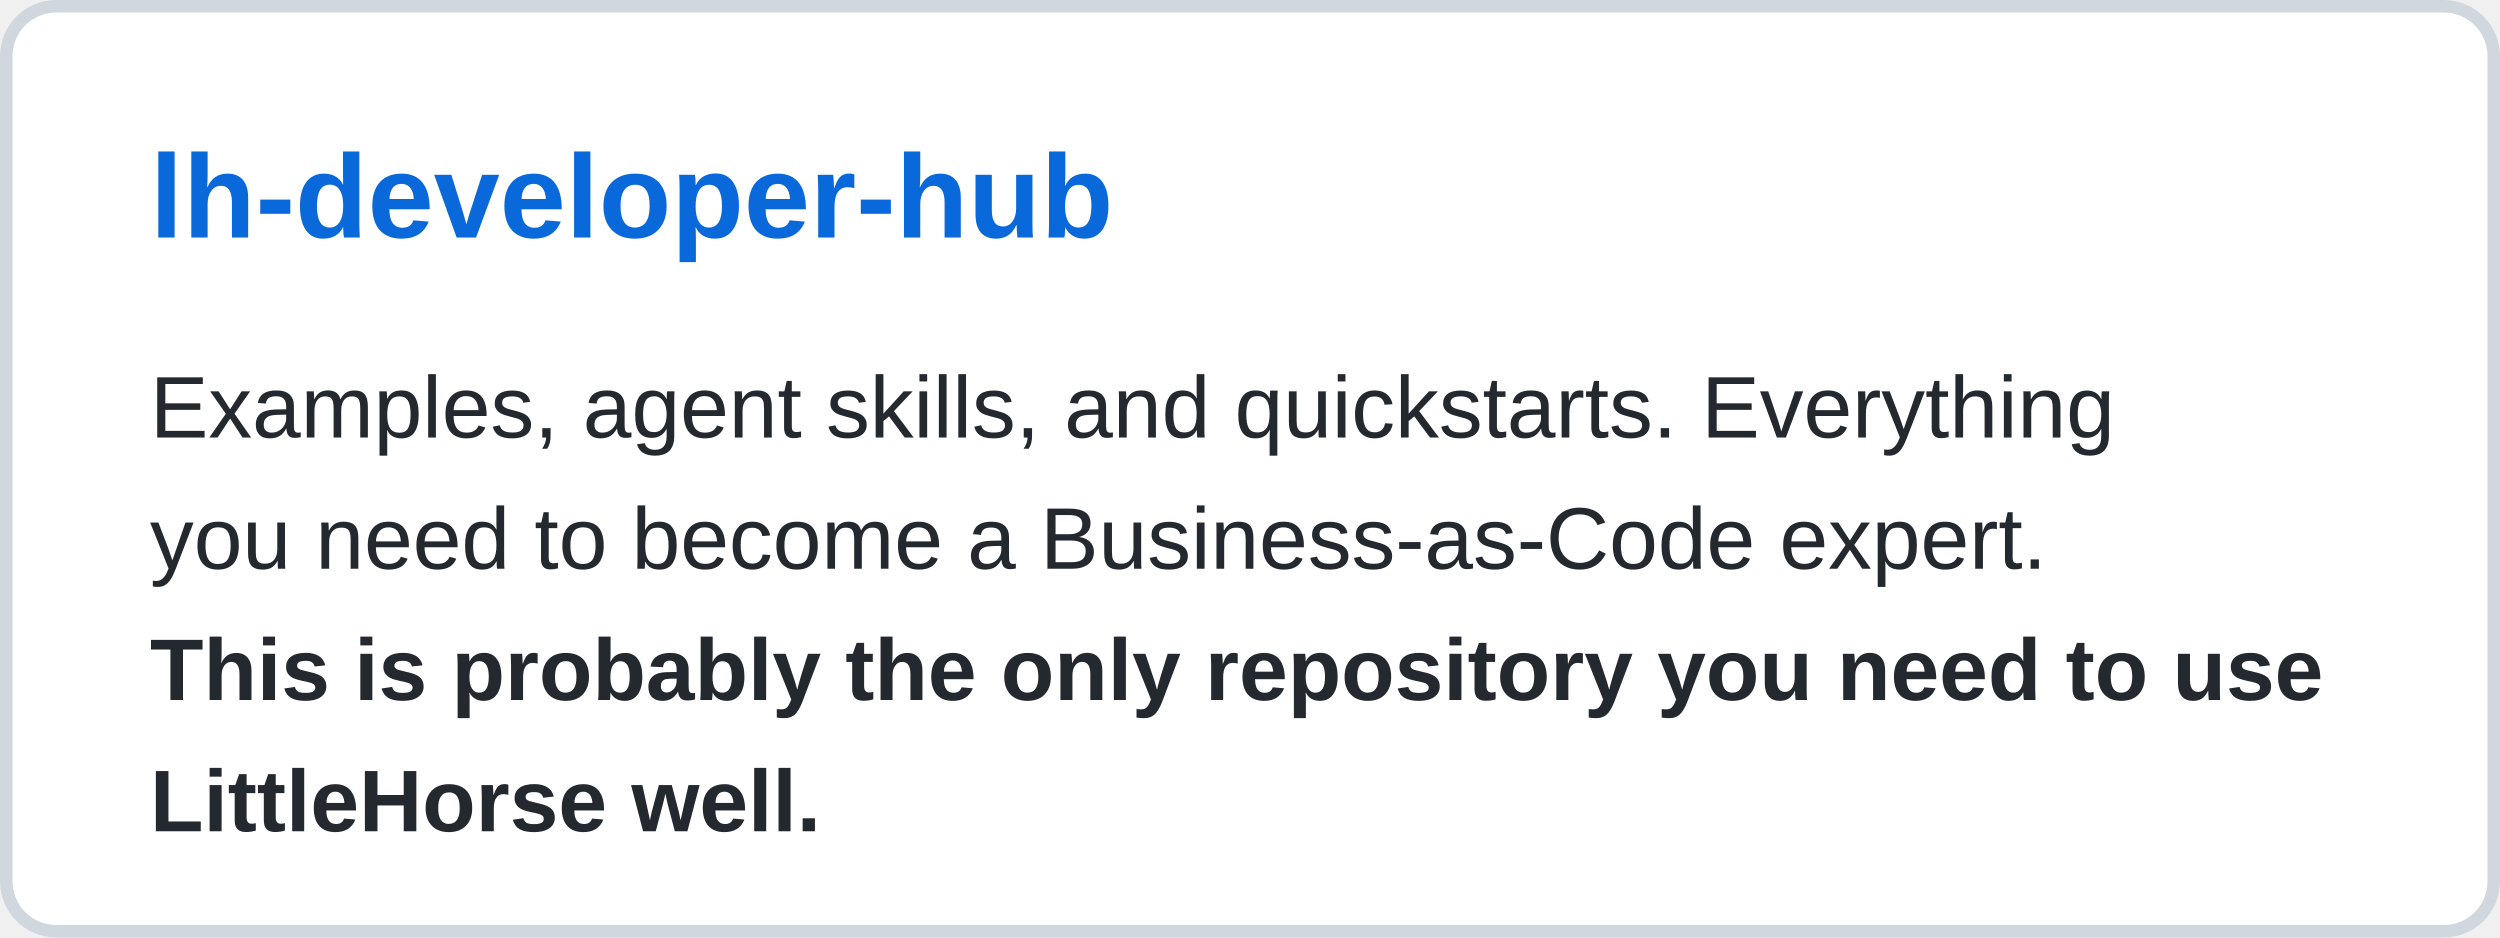
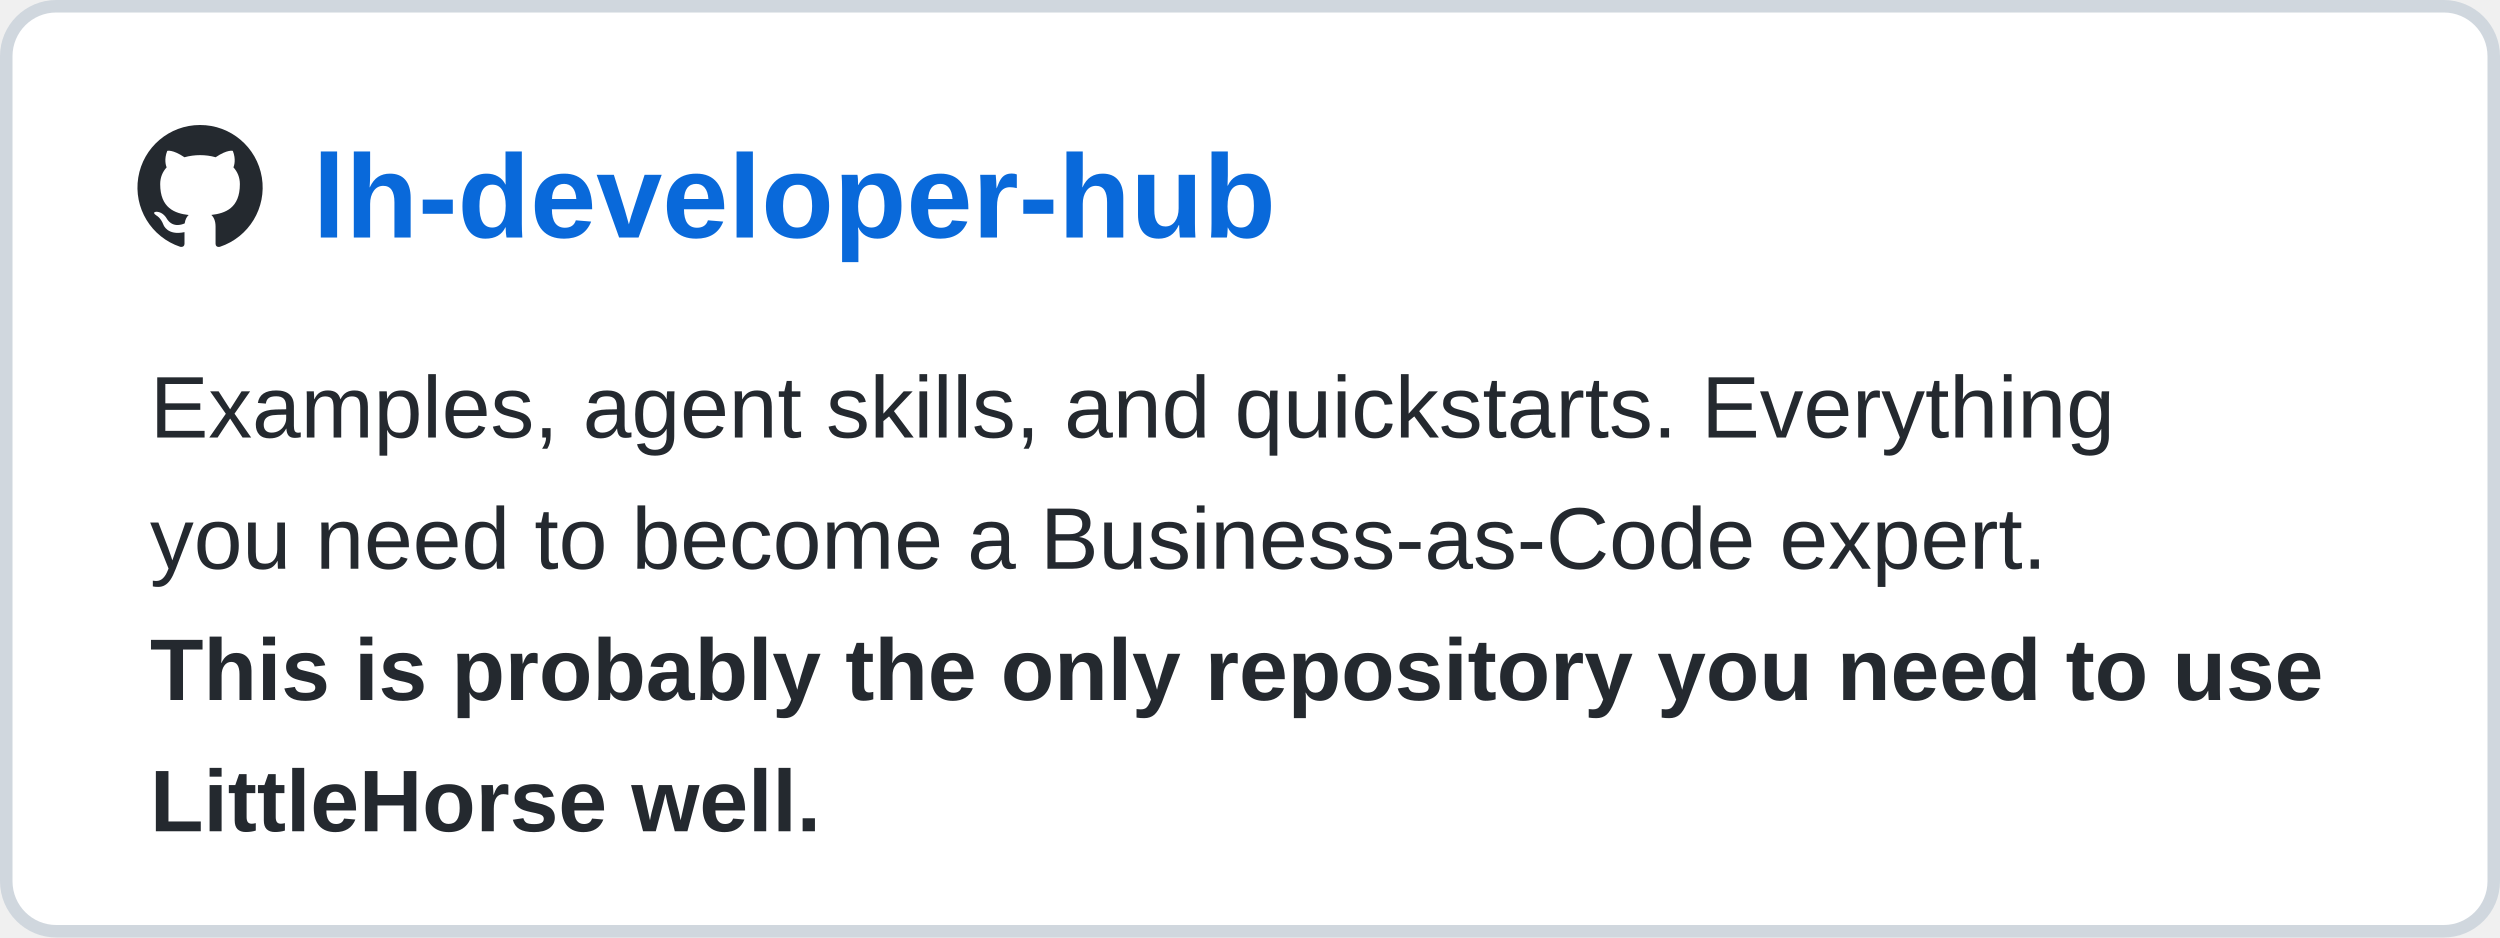
<svg xmlns="http://www.w3.org/2000/svg" width="400" height="150" viewBox="0 0 400 150">
  <rect x="1" y="1" width="398" height="148" rx="8" fill="#fff" stroke="#d0d7de" stroke-width="2" />
  <g font-family="Arial, sans-serif">
-     <text x="24" y="38" fill="#0969da" font-size="19" font-weight="600">lh-developer-hub</text>
+     <path d="M32 20a10 10 0 0 0-3.16 19.49c.5.09.68-.22.68-.48v-1.87c-2.78.6-3.37-1.18-3.37-1.18-.45-1.16-1.11-1.47-1.11-1.47-.91-.62.07-.61.07-.61 1 .07 1.53 1.03 1.53 1.03.89 1.53 2.34 1.09 2.91.83.09-.65.35-1.09.64-1.34-2.22-.25-4.56-1.11-4.56-4.94 0-1.09.39-1.98 1.03-2.68-.1-.25-.45-1.27.1-2.64 0 0 .84-.27 2.75 1.02A9.56 9.56 0 0 1 32 24.82c.85 0 1.7.11 2.5.34 1.91-1.29 2.75-1.02 2.75-1.02.55 1.37.2 2.39.1 2.64.64.7 1.03 1.59 1.03 2.68 0 3.84-2.34 4.68-4.57 4.93.36.31.68.92.68 1.86v2.76c0 .27.18.58.69.48A10 10 0 0 0 32 20Z" fill="#24292f" />
+     <text x="50" y="38" fill="#0969da" font-size="19" font-weight="600">lh-developer-hub</text>
    <text x="24" y="70" fill="#24292f" font-size="14">
      <tspan x="24" dy="0">Examples, agent skills, and quickstarts. Everything</tspan>
      <tspan x="24" dy="21">you need to become a Business-as-Code expert.</tspan>
      <tspan x="24" dy="21" font-weight="600">This is probably the only repository you need to use</tspan>
      <tspan x="24" dy="21" font-weight="600">LittleHorse well.</tspan>
    </text>
  </g>
</svg>
